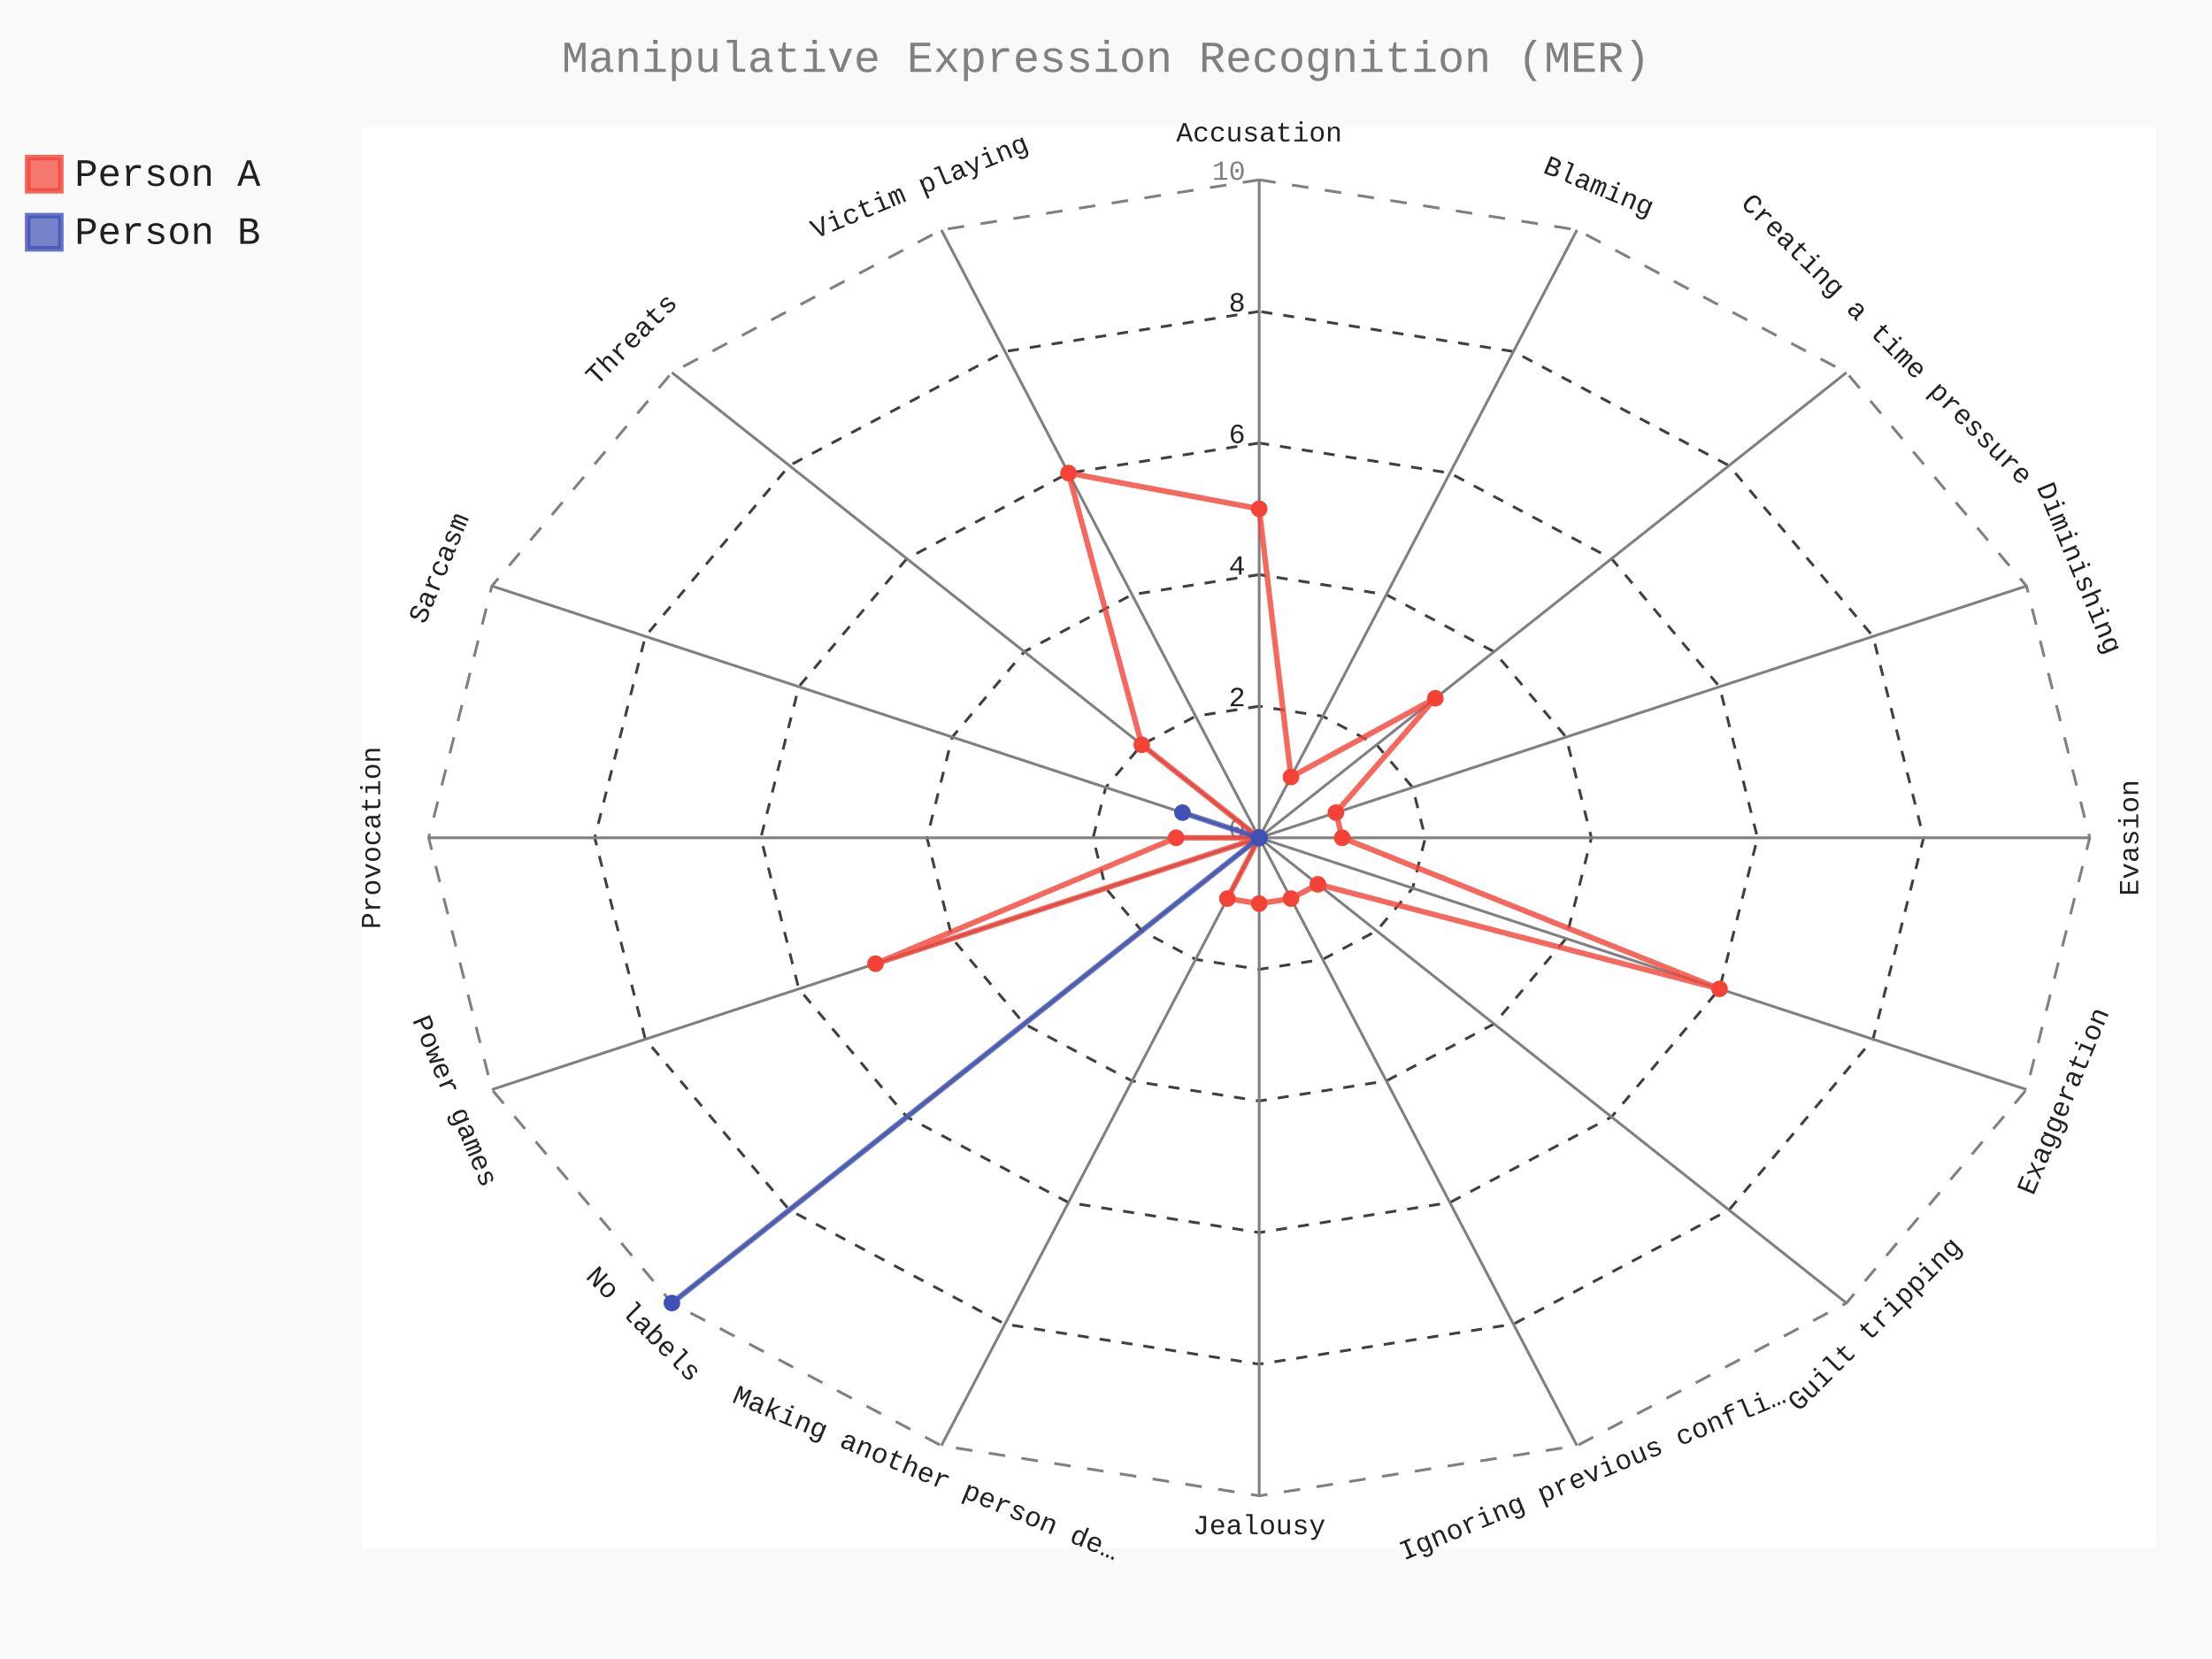
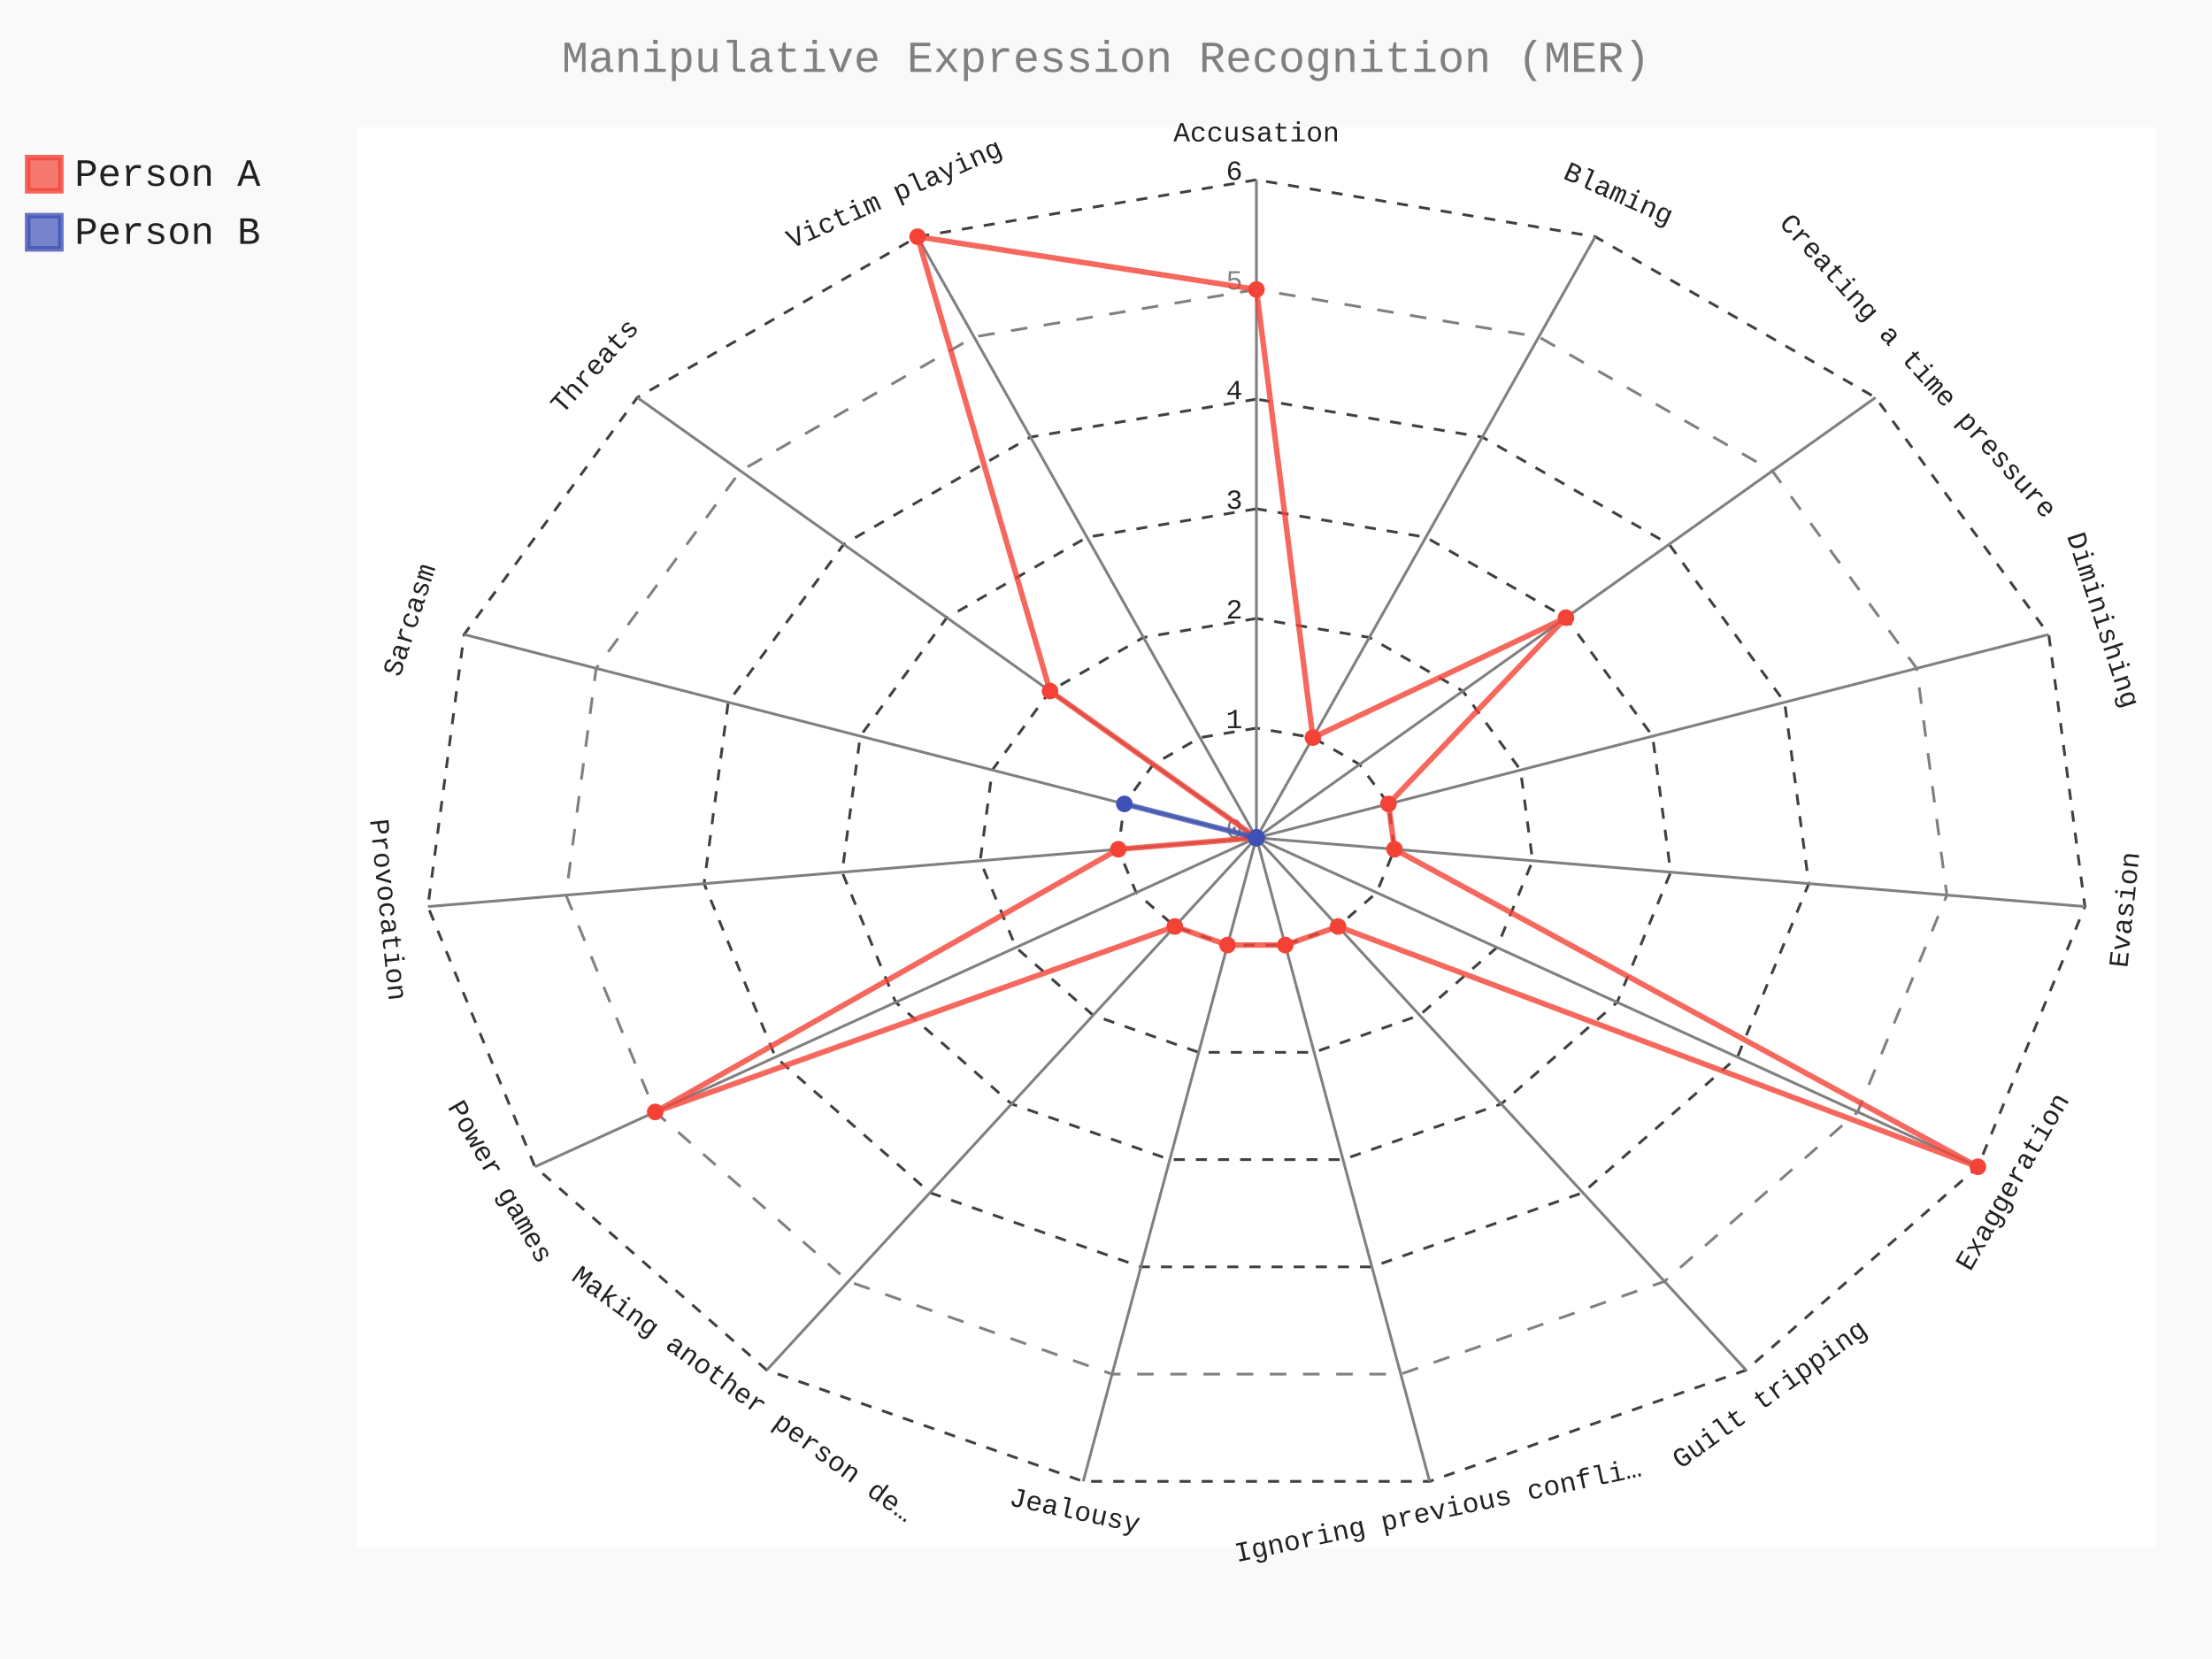
- <svg xmlns="http://www.w3.org/2000/svg" id="chart-e0d9e654-975e-4786-9f51-a664d567ceca" class="pygal-chart" viewBox="0 0 800 600">
+ <svg xmlns="http://www.w3.org/2000/svg" id="chart-506d2ad8-dd80-4a57-81c1-6155517507bb" class="pygal-chart" viewBox="0 0 800 600">
  <defs>
-     <style type="text/css">#chart-e0d9e654-975e-4786-9f51-a664d567ceca{-webkit-user-select:none;-webkit-font-smoothing:antialiased;font-family:Consolas,"Liberation Mono",Menlo,Courier,monospace}#chart-e0d9e654-975e-4786-9f51-a664d567ceca .title{font-family:Consolas,"Liberation Mono",Menlo,Courier,monospace;font-size:16px}#chart-e0d9e654-975e-4786-9f51-a664d567ceca .legends .legend text{font-family:Consolas,"Liberation Mono",Menlo,Courier,monospace;font-size:14px}#chart-e0d9e654-975e-4786-9f51-a664d567ceca .axis text{font-family:Consolas,"Liberation Mono",Menlo,Courier,monospace;font-size:10px}#chart-e0d9e654-975e-4786-9f51-a664d567ceca .axis text.major{font-family:Consolas,"Liberation Mono",Menlo,Courier,monospace;font-size:10px}#chart-e0d9e654-975e-4786-9f51-a664d567ceca .text-overlay text.value{font-family:Consolas,"Liberation Mono",Menlo,Courier,monospace;font-size:16px}#chart-e0d9e654-975e-4786-9f51-a664d567ceca .text-overlay text.label{font-family:Consolas,"Liberation Mono",Menlo,Courier,monospace;font-size:10px}#chart-e0d9e654-975e-4786-9f51-a664d567ceca .tooltip{font-family:Consolas,"Liberation Mono",Menlo,Courier,monospace;font-size:14px}#chart-e0d9e654-975e-4786-9f51-a664d567ceca text.no_data{font-family:Consolas,"Liberation Mono",Menlo,Courier,monospace;font-size:64px}
- #chart-e0d9e654-975e-4786-9f51-a664d567ceca{background-color:rgba(249,249,249,1)}#chart-e0d9e654-975e-4786-9f51-a664d567ceca path,#chart-e0d9e654-975e-4786-9f51-a664d567ceca line,#chart-e0d9e654-975e-4786-9f51-a664d567ceca rect,#chart-e0d9e654-975e-4786-9f51-a664d567ceca circle{-webkit-transition:150ms;-moz-transition:150ms;transition:150ms}#chart-e0d9e654-975e-4786-9f51-a664d567ceca .graph &gt; .background{fill:rgba(249,249,249,1)}#chart-e0d9e654-975e-4786-9f51-a664d567ceca .plot &gt; .background{fill:rgba(255,255,255,1)}#chart-e0d9e654-975e-4786-9f51-a664d567ceca .graph{fill:rgba(0,0,0,.87)}#chart-e0d9e654-975e-4786-9f51-a664d567ceca text.no_data{fill:rgba(128,128,128,1)}#chart-e0d9e654-975e-4786-9f51-a664d567ceca .title{fill:rgba(128,128,128,1)}#chart-e0d9e654-975e-4786-9f51-a664d567ceca .legends .legend text{fill:rgba(0,0,0,.87)}#chart-e0d9e654-975e-4786-9f51-a664d567ceca .legends .legend:hover text{fill:rgba(128,128,128,1)}#chart-e0d9e654-975e-4786-9f51-a664d567ceca .axis .line{stroke:rgba(128,128,128,1)}#chart-e0d9e654-975e-4786-9f51-a664d567ceca .axis .guide.line{stroke:rgba(0,0,0,.54)}#chart-e0d9e654-975e-4786-9f51-a664d567ceca .axis .major.line{stroke:rgba(0,0,0,.87)}#chart-e0d9e654-975e-4786-9f51-a664d567ceca .axis text.major{fill:rgba(128,128,128,1)}#chart-e0d9e654-975e-4786-9f51-a664d567ceca .axis.y .guides:hover .guide.line,#chart-e0d9e654-975e-4786-9f51-a664d567ceca .line-graph .axis.x .guides:hover .guide.line,#chart-e0d9e654-975e-4786-9f51-a664d567ceca .stackedline-graph .axis.x .guides:hover .guide.line,#chart-e0d9e654-975e-4786-9f51-a664d567ceca .xy-graph .axis.x .guides:hover .guide.line{stroke:rgba(128,128,128,1)}#chart-e0d9e654-975e-4786-9f51-a664d567ceca .axis .guides:hover text{fill:rgba(128,128,128,1)}#chart-e0d9e654-975e-4786-9f51-a664d567ceca .reactive{fill-opacity:.7;stroke-opacity:.8;stroke-width:2}#chart-e0d9e654-975e-4786-9f51-a664d567ceca .ci{stroke:rgba(0,0,0,.87)}#chart-e0d9e654-975e-4786-9f51-a664d567ceca .reactive.active,#chart-e0d9e654-975e-4786-9f51-a664d567ceca .active .reactive{fill-opacity:.8;stroke-opacity:.9;stroke-width:4}#chart-e0d9e654-975e-4786-9f51-a664d567ceca .ci .reactive.active{stroke-width:1.5}#chart-e0d9e654-975e-4786-9f51-a664d567ceca .series text{fill:rgba(128,128,128,1)}#chart-e0d9e654-975e-4786-9f51-a664d567ceca .tooltip rect{fill:rgba(255,255,255,1);stroke:rgba(128,128,128,1);-webkit-transition:opacity 150ms;-moz-transition:opacity 150ms;transition:opacity 150ms}#chart-e0d9e654-975e-4786-9f51-a664d567ceca .tooltip .label{fill:rgba(0,0,0,.87)}#chart-e0d9e654-975e-4786-9f51-a664d567ceca .tooltip .label{fill:rgba(0,0,0,.87)}#chart-e0d9e654-975e-4786-9f51-a664d567ceca .tooltip .legend{font-size:.8em;fill:rgba(0,0,0,.54)}#chart-e0d9e654-975e-4786-9f51-a664d567ceca .tooltip .x_label{font-size:.6em;fill:rgba(128,128,128,1)}#chart-e0d9e654-975e-4786-9f51-a664d567ceca .tooltip .xlink{font-size:.5em;text-decoration:underline}#chart-e0d9e654-975e-4786-9f51-a664d567ceca .tooltip .value{font-size:1.5em}#chart-e0d9e654-975e-4786-9f51-a664d567ceca .bound{font-size:.5em}#chart-e0d9e654-975e-4786-9f51-a664d567ceca .max-value{font-size:.75em;fill:rgba(0,0,0,.54)}#chart-e0d9e654-975e-4786-9f51-a664d567ceca .map-element{fill:rgba(255,255,255,1);stroke:rgba(0,0,0,.54) !important}#chart-e0d9e654-975e-4786-9f51-a664d567ceca .map-element .reactive{fill-opacity:inherit;stroke-opacity:inherit}#chart-e0d9e654-975e-4786-9f51-a664d567ceca .color-0,#chart-e0d9e654-975e-4786-9f51-a664d567ceca .color-0 a:visited{stroke:#F44336;fill:#F44336}#chart-e0d9e654-975e-4786-9f51-a664d567ceca .color-1,#chart-e0d9e654-975e-4786-9f51-a664d567ceca .color-1 a:visited{stroke:#3F51B5;fill:#3F51B5}#chart-e0d9e654-975e-4786-9f51-a664d567ceca .text-overlay .color-0 text{fill:black}#chart-e0d9e654-975e-4786-9f51-a664d567ceca .text-overlay .color-1 text{fill:black}
- #chart-e0d9e654-975e-4786-9f51-a664d567ceca text.no_data{text-anchor:middle}#chart-e0d9e654-975e-4786-9f51-a664d567ceca .guide.line{fill:none}#chart-e0d9e654-975e-4786-9f51-a664d567ceca .centered{text-anchor:middle}#chart-e0d9e654-975e-4786-9f51-a664d567ceca .title{text-anchor:middle}#chart-e0d9e654-975e-4786-9f51-a664d567ceca .legends .legend text{fill-opacity:1}#chart-e0d9e654-975e-4786-9f51-a664d567ceca .axis.x text{text-anchor:middle}#chart-e0d9e654-975e-4786-9f51-a664d567ceca .axis.x:not(.web) text[transform]{text-anchor:start}#chart-e0d9e654-975e-4786-9f51-a664d567ceca .axis.x:not(.web) text[transform].backwards{text-anchor:end}#chart-e0d9e654-975e-4786-9f51-a664d567ceca .axis.y text{text-anchor:end}#chart-e0d9e654-975e-4786-9f51-a664d567ceca .axis.y text[transform].backwards{text-anchor:start}#chart-e0d9e654-975e-4786-9f51-a664d567ceca .axis.y2 text{text-anchor:start}#chart-e0d9e654-975e-4786-9f51-a664d567ceca .axis.y2 text[transform].backwards{text-anchor:end}#chart-e0d9e654-975e-4786-9f51-a664d567ceca .axis .guide.line{stroke-dasharray:4,4;stroke:#404040}#chart-e0d9e654-975e-4786-9f51-a664d567ceca .axis .major.guide.line{stroke-dasharray:6,6;stroke:#808080}#chart-e0d9e654-975e-4786-9f51-a664d567ceca .horizontal .axis.y .guide.line,#chart-e0d9e654-975e-4786-9f51-a664d567ceca .horizontal .axis.y2 .guide.line,#chart-e0d9e654-975e-4786-9f51-a664d567ceca .vertical .axis.x .guide.line{opacity:0}#chart-e0d9e654-975e-4786-9f51-a664d567ceca .horizontal .axis.always_show .guide.line,#chart-e0d9e654-975e-4786-9f51-a664d567ceca .vertical .axis.always_show .guide.line{opacity:1 !important}#chart-e0d9e654-975e-4786-9f51-a664d567ceca .axis.y .guides:hover .guide.line,#chart-e0d9e654-975e-4786-9f51-a664d567ceca .axis.y2 .guides:hover .guide.line,#chart-e0d9e654-975e-4786-9f51-a664d567ceca .axis.x .guides:hover .guide.line{opacity:1}#chart-e0d9e654-975e-4786-9f51-a664d567ceca .axis .guides:hover text{opacity:1}#chart-e0d9e654-975e-4786-9f51-a664d567ceca .nofill{fill:none}#chart-e0d9e654-975e-4786-9f51-a664d567ceca .subtle-fill{fill-opacity:.2}#chart-e0d9e654-975e-4786-9f51-a664d567ceca .dot{stroke-width:1px;fill-opacity:1;stroke-opacity:1}#chart-e0d9e654-975e-4786-9f51-a664d567ceca .dot.active{stroke-width:5px}#chart-e0d9e654-975e-4786-9f51-a664d567ceca .dot.negative{fill:transparent}#chart-e0d9e654-975e-4786-9f51-a664d567ceca text,#chart-e0d9e654-975e-4786-9f51-a664d567ceca tspan{stroke:none !important}#chart-e0d9e654-975e-4786-9f51-a664d567ceca .series text.active{opacity:1}#chart-e0d9e654-975e-4786-9f51-a664d567ceca .tooltip rect{fill-opacity:.95;stroke-width:.5}#chart-e0d9e654-975e-4786-9f51-a664d567ceca .tooltip text{fill-opacity:1}#chart-e0d9e654-975e-4786-9f51-a664d567ceca .showable{visibility:hidden}#chart-e0d9e654-975e-4786-9f51-a664d567ceca .showable.shown{visibility:visible}#chart-e0d9e654-975e-4786-9f51-a664d567ceca .gauge-background{fill:rgba(229,229,229,1);stroke:none}#chart-e0d9e654-975e-4786-9f51-a664d567ceca .bg-lines{stroke:rgba(249,249,249,1);stroke-width:2px}</style>
+     <style type="text/css">#chart-506d2ad8-dd80-4a57-81c1-6155517507bb{-webkit-user-select:none;-webkit-font-smoothing:antialiased;font-family:Consolas,"Liberation Mono",Menlo,Courier,monospace}#chart-506d2ad8-dd80-4a57-81c1-6155517507bb .title{font-family:Consolas,"Liberation Mono",Menlo,Courier,monospace;font-size:16px}#chart-506d2ad8-dd80-4a57-81c1-6155517507bb .legends .legend text{font-family:Consolas,"Liberation Mono",Menlo,Courier,monospace;font-size:14px}#chart-506d2ad8-dd80-4a57-81c1-6155517507bb .axis text{font-family:Consolas,"Liberation Mono",Menlo,Courier,monospace;font-size:10px}#chart-506d2ad8-dd80-4a57-81c1-6155517507bb .axis text.major{font-family:Consolas,"Liberation Mono",Menlo,Courier,monospace;font-size:10px}#chart-506d2ad8-dd80-4a57-81c1-6155517507bb .text-overlay text.value{font-family:Consolas,"Liberation Mono",Menlo,Courier,monospace;font-size:16px}#chart-506d2ad8-dd80-4a57-81c1-6155517507bb .text-overlay text.label{font-family:Consolas,"Liberation Mono",Menlo,Courier,monospace;font-size:10px}#chart-506d2ad8-dd80-4a57-81c1-6155517507bb .tooltip{font-family:Consolas,"Liberation Mono",Menlo,Courier,monospace;font-size:14px}#chart-506d2ad8-dd80-4a57-81c1-6155517507bb text.no_data{font-family:Consolas,"Liberation Mono",Menlo,Courier,monospace;font-size:64px}
+ #chart-506d2ad8-dd80-4a57-81c1-6155517507bb{background-color:rgba(249,249,249,1)}#chart-506d2ad8-dd80-4a57-81c1-6155517507bb path,#chart-506d2ad8-dd80-4a57-81c1-6155517507bb line,#chart-506d2ad8-dd80-4a57-81c1-6155517507bb rect,#chart-506d2ad8-dd80-4a57-81c1-6155517507bb circle{-webkit-transition:150ms;-moz-transition:150ms;transition:150ms}#chart-506d2ad8-dd80-4a57-81c1-6155517507bb .graph &gt; .background{fill:rgba(249,249,249,1)}#chart-506d2ad8-dd80-4a57-81c1-6155517507bb .plot &gt; .background{fill:rgba(255,255,255,1)}#chart-506d2ad8-dd80-4a57-81c1-6155517507bb .graph{fill:rgba(0,0,0,.87)}#chart-506d2ad8-dd80-4a57-81c1-6155517507bb text.no_data{fill:rgba(128,128,128,1)}#chart-506d2ad8-dd80-4a57-81c1-6155517507bb .title{fill:rgba(128,128,128,1)}#chart-506d2ad8-dd80-4a57-81c1-6155517507bb .legends .legend text{fill:rgba(0,0,0,.87)}#chart-506d2ad8-dd80-4a57-81c1-6155517507bb .legends .legend:hover text{fill:rgba(128,128,128,1)}#chart-506d2ad8-dd80-4a57-81c1-6155517507bb .axis .line{stroke:rgba(128,128,128,1)}#chart-506d2ad8-dd80-4a57-81c1-6155517507bb .axis .guide.line{stroke:rgba(0,0,0,.54)}#chart-506d2ad8-dd80-4a57-81c1-6155517507bb .axis .major.line{stroke:rgba(0,0,0,.87)}#chart-506d2ad8-dd80-4a57-81c1-6155517507bb .axis text.major{fill:rgba(128,128,128,1)}#chart-506d2ad8-dd80-4a57-81c1-6155517507bb .axis.y .guides:hover .guide.line,#chart-506d2ad8-dd80-4a57-81c1-6155517507bb .line-graph .axis.x .guides:hover .guide.line,#chart-506d2ad8-dd80-4a57-81c1-6155517507bb .stackedline-graph .axis.x .guides:hover .guide.line,#chart-506d2ad8-dd80-4a57-81c1-6155517507bb .xy-graph .axis.x .guides:hover .guide.line{stroke:rgba(128,128,128,1)}#chart-506d2ad8-dd80-4a57-81c1-6155517507bb .axis .guides:hover text{fill:rgba(128,128,128,1)}#chart-506d2ad8-dd80-4a57-81c1-6155517507bb .reactive{fill-opacity:.7;stroke-opacity:.8;stroke-width:2}#chart-506d2ad8-dd80-4a57-81c1-6155517507bb .ci{stroke:rgba(0,0,0,.87)}#chart-506d2ad8-dd80-4a57-81c1-6155517507bb .reactive.active,#chart-506d2ad8-dd80-4a57-81c1-6155517507bb .active .reactive{fill-opacity:.8;stroke-opacity:.9;stroke-width:4}#chart-506d2ad8-dd80-4a57-81c1-6155517507bb .ci .reactive.active{stroke-width:1.5}#chart-506d2ad8-dd80-4a57-81c1-6155517507bb .series text{fill:rgba(128,128,128,1)}#chart-506d2ad8-dd80-4a57-81c1-6155517507bb .tooltip rect{fill:rgba(255,255,255,1);stroke:rgba(128,128,128,1);-webkit-transition:opacity 150ms;-moz-transition:opacity 150ms;transition:opacity 150ms}#chart-506d2ad8-dd80-4a57-81c1-6155517507bb .tooltip .label{fill:rgba(0,0,0,.87)}#chart-506d2ad8-dd80-4a57-81c1-6155517507bb .tooltip .label{fill:rgba(0,0,0,.87)}#chart-506d2ad8-dd80-4a57-81c1-6155517507bb .tooltip .legend{font-size:.8em;fill:rgba(0,0,0,.54)}#chart-506d2ad8-dd80-4a57-81c1-6155517507bb .tooltip .x_label{font-size:.6em;fill:rgba(128,128,128,1)}#chart-506d2ad8-dd80-4a57-81c1-6155517507bb .tooltip .xlink{font-size:.5em;text-decoration:underline}#chart-506d2ad8-dd80-4a57-81c1-6155517507bb .tooltip .value{font-size:1.5em}#chart-506d2ad8-dd80-4a57-81c1-6155517507bb .bound{font-size:.5em}#chart-506d2ad8-dd80-4a57-81c1-6155517507bb .max-value{font-size:.75em;fill:rgba(0,0,0,.54)}#chart-506d2ad8-dd80-4a57-81c1-6155517507bb .map-element{fill:rgba(255,255,255,1);stroke:rgba(0,0,0,.54) !important}#chart-506d2ad8-dd80-4a57-81c1-6155517507bb .map-element .reactive{fill-opacity:inherit;stroke-opacity:inherit}#chart-506d2ad8-dd80-4a57-81c1-6155517507bb .color-0,#chart-506d2ad8-dd80-4a57-81c1-6155517507bb .color-0 a:visited{stroke:#F44336;fill:#F44336}#chart-506d2ad8-dd80-4a57-81c1-6155517507bb .color-1,#chart-506d2ad8-dd80-4a57-81c1-6155517507bb .color-1 a:visited{stroke:#3F51B5;fill:#3F51B5}#chart-506d2ad8-dd80-4a57-81c1-6155517507bb .text-overlay .color-0 text{fill:black}#chart-506d2ad8-dd80-4a57-81c1-6155517507bb .text-overlay .color-1 text{fill:black}
+ #chart-506d2ad8-dd80-4a57-81c1-6155517507bb text.no_data{text-anchor:middle}#chart-506d2ad8-dd80-4a57-81c1-6155517507bb .guide.line{fill:none}#chart-506d2ad8-dd80-4a57-81c1-6155517507bb .centered{text-anchor:middle}#chart-506d2ad8-dd80-4a57-81c1-6155517507bb .title{text-anchor:middle}#chart-506d2ad8-dd80-4a57-81c1-6155517507bb .legends .legend text{fill-opacity:1}#chart-506d2ad8-dd80-4a57-81c1-6155517507bb .axis.x text{text-anchor:middle}#chart-506d2ad8-dd80-4a57-81c1-6155517507bb .axis.x:not(.web) text[transform]{text-anchor:start}#chart-506d2ad8-dd80-4a57-81c1-6155517507bb .axis.x:not(.web) text[transform].backwards{text-anchor:end}#chart-506d2ad8-dd80-4a57-81c1-6155517507bb .axis.y text{text-anchor:end}#chart-506d2ad8-dd80-4a57-81c1-6155517507bb .axis.y text[transform].backwards{text-anchor:start}#chart-506d2ad8-dd80-4a57-81c1-6155517507bb .axis.y2 text{text-anchor:start}#chart-506d2ad8-dd80-4a57-81c1-6155517507bb .axis.y2 text[transform].backwards{text-anchor:end}#chart-506d2ad8-dd80-4a57-81c1-6155517507bb .axis .guide.line{stroke-dasharray:4,4;stroke:#404040}#chart-506d2ad8-dd80-4a57-81c1-6155517507bb .axis .major.guide.line{stroke-dasharray:6,6;stroke:#808080}#chart-506d2ad8-dd80-4a57-81c1-6155517507bb .horizontal .axis.y .guide.line,#chart-506d2ad8-dd80-4a57-81c1-6155517507bb .horizontal .axis.y2 .guide.line,#chart-506d2ad8-dd80-4a57-81c1-6155517507bb .vertical .axis.x .guide.line{opacity:0}#chart-506d2ad8-dd80-4a57-81c1-6155517507bb .horizontal .axis.always_show .guide.line,#chart-506d2ad8-dd80-4a57-81c1-6155517507bb .vertical .axis.always_show .guide.line{opacity:1 !important}#chart-506d2ad8-dd80-4a57-81c1-6155517507bb .axis.y .guides:hover .guide.line,#chart-506d2ad8-dd80-4a57-81c1-6155517507bb .axis.y2 .guides:hover .guide.line,#chart-506d2ad8-dd80-4a57-81c1-6155517507bb .axis.x .guides:hover .guide.line{opacity:1}#chart-506d2ad8-dd80-4a57-81c1-6155517507bb .axis .guides:hover text{opacity:1}#chart-506d2ad8-dd80-4a57-81c1-6155517507bb .nofill{fill:none}#chart-506d2ad8-dd80-4a57-81c1-6155517507bb .subtle-fill{fill-opacity:.2}#chart-506d2ad8-dd80-4a57-81c1-6155517507bb .dot{stroke-width:1px;fill-opacity:1;stroke-opacity:1}#chart-506d2ad8-dd80-4a57-81c1-6155517507bb .dot.active{stroke-width:5px}#chart-506d2ad8-dd80-4a57-81c1-6155517507bb .dot.negative{fill:transparent}#chart-506d2ad8-dd80-4a57-81c1-6155517507bb text,#chart-506d2ad8-dd80-4a57-81c1-6155517507bb tspan{stroke:none !important}#chart-506d2ad8-dd80-4a57-81c1-6155517507bb .series text.active{opacity:1}#chart-506d2ad8-dd80-4a57-81c1-6155517507bb .tooltip rect{fill-opacity:.95;stroke-width:.5}#chart-506d2ad8-dd80-4a57-81c1-6155517507bb .tooltip text{fill-opacity:1}#chart-506d2ad8-dd80-4a57-81c1-6155517507bb .showable{visibility:hidden}#chart-506d2ad8-dd80-4a57-81c1-6155517507bb .showable.shown{visibility:visible}#chart-506d2ad8-dd80-4a57-81c1-6155517507bb .gauge-background{fill:rgba(229,229,229,1);stroke:none}#chart-506d2ad8-dd80-4a57-81c1-6155517507bb .bg-lines{stroke:rgba(249,249,249,1);stroke-width:2px}</style>
  </defs>
  <g class="graph radar-graph vertical">
    <rect x="0" y="0" width="800" height="600" class="background" />
-     <g transform="translate(131, 46)" class="plot">
-       <rect x="0" y="0" width="648.8" height="514" class="background" />
+     <g transform="translate(129, 46)" class="plot">
+       <rect x="0" y="0" width="650.8" height="514" class="background" />
      <g class="axis y web">
        <g class="guides">
-           <path d="M324.4 19.037 L209.453 37.151 112.006 88.735 46.894 165.936 24.03 257 46.894 348.064 112.006 425.265 209.453 476.849 324.4 494.963 439.347 476.849 536.794 425.265 601.906 348.064 624.77 257 601.906 165.936 536.794 88.735 439.347 37.151 324.4 19.037 Z" class="major guide line" />
-           <text x="319.4" y="19.037" class="major">10</text>
-         </g>
-         <g class="guides">
-           <path d="M324.4 66.63 L232.443 81.121 154.485 122.388 102.395 184.148 84.104 257 102.395 329.852 154.485 391.612 232.443 432.879 324.4 447.37 416.357 432.879 494.315 391.612 546.405 329.852 564.696 257 546.405 184.148 494.315 122.388 416.357 81.121 324.4 66.63 Z" class="guide line" />
-           <text x="319.4" y="66.63" class="">8</text>
-         </g>
-         <g class="guides">
-           <path d="M324.4 114.222 L255.432 125.091 196.964 156.041 157.896 202.361 144.178 257 157.896 311.639 196.964 357.959 255.432 388.909 324.4 399.778 393.368 388.909 451.836 357.959 490.904 311.639 504.622 257 490.904 202.361 451.836 156.041 393.368 125.091 324.4 114.222 Z" class="guide line" />
-           <text x="319.4" y="114.222" class="">6</text>
-         </g>
-         <g class="guides">
-           <path d="M324.4 161.815 L278.421 169.06 239.442 189.694 213.398 220.574 204.252 257 213.398 293.426 239.442 324.306 278.421 344.94 324.4 352.185 370.379 344.94 409.358 324.306 435.402 293.426 444.548 257 435.402 220.574 409.358 189.694 370.379 169.06 324.4 161.815 Z" class="guide line" />
-           <text x="319.4" y="161.815" class="">4</text>
-         </g>
-         <g class="guides">
-           <path d="M324.4 209.407 L301.411 213.03 281.921 223.347 268.899 238.787 264.326 257 268.899 275.213 281.921 290.653 301.411 300.97 324.4 304.593 347.389 300.97 366.879 290.653 379.901 275.213 384.474 257 379.901 238.787 366.879 223.347 347.389 213.03 324.4 209.407 Z" class="guide line" />
-           <text x="319.4" y="209.407" class="">2</text>
-         </g>
-         <g class="guides">
-           <path d="M324.4 257 L324.4 257 324.4 257 324.4 257 324.4 257 324.4 257 324.4 257 324.4 257 324.4 257 324.4 257 324.4 257 324.4 257 324.4 257 324.4 257 324.4 257 324.4 257 324.4 257 Z" class="major guide line" />
-           <text x="319.4" y="257.0" class="major">0</text>
+           <path d="M325.4 19.037 L202.852 39.61 101.493 97.772 38.85 183.465 25.754 281.874 64.47 375.981 148.302 449.516 262.757 489.763 388.043 489.763 502.498 449.516 586.33 375.981 625.046 281.874 611.95 183.465 549.307 97.772 447.948 39.61 325.4 19.037 Z" class="guide line" />
+           <text x="320.4" y="19.037" class="">6</text>
+         </g>
+         <g class="guides">
+           <path d="M325.4 58.698 L223.276 75.842 138.811 124.31 86.608 195.721 75.695 277.728 107.958 356.151 177.819 417.43 273.197 450.969 377.603 450.969 472.981 417.43 542.842 356.151 575.105 277.728 564.192 195.721 511.989 124.31 427.524 75.842 325.4 58.698 Z" class="major guide line" />
+           <text x="320.4" y="58.698" class="major">5</text>
+         </g>
+         <g class="guides">
+           <path d="M325.4 98.358 L243.701 112.073 176.129 150.848 134.367 207.977 125.636 273.583 151.447 336.321 207.335 385.344 283.638 412.175 367.162 412.175 443.465 385.344 499.353 336.321 525.164 273.583 516.433 207.977 474.671 150.848 407.099 112.073 325.4 98.358 Z" class="guide line" />
+           <text x="320.4" y="98.358" class="">4</text>
+         </g>
+         <g class="guides">
+           <path d="M325.4 138.019 L264.126 148.305 213.447 177.386 182.125 220.233 175.577 269.437 194.935 316.491 236.851 353.258 294.078 373.381 356.722 373.381 413.949 353.258 455.865 316.491 475.223 269.437 468.675 220.233 437.353 177.386 386.674 148.305 325.4 138.019 Z" class="guide line" />
+           <text x="320.4" y="138.019" class="">3</text>
+         </g>
+         <g class="guides">
+           <path d="M325.4 177.679 L284.551 184.537 250.764 203.924 229.883 232.488 225.518 265.291 238.423 296.66 266.367 321.172 304.519 334.588 346.281 334.588 384.433 321.172 412.377 296.66 425.282 265.291 420.917 232.488 400.036 203.924 366.249 184.537 325.4 177.679 Z" class="guide line" />
+           <text x="320.4" y="177.679" class="">2</text>
+         </g>
+         <g class="guides">
+           <path d="M325.4 217.34 L304.975 220.768 288.082 230.462 277.642 244.744 275.459 261.146 281.912 276.83 295.884 289.086 314.959 295.794 335.841 295.794 354.916 289.086 368.888 276.83 375.341 261.146 373.158 244.744 362.718 230.462 345.825 220.768 325.4 217.34 Z" class="guide line" />
+           <text x="320.4" y="217.34" class="">1</text>
+         </g>
+         <g class="guides">
+           <path d="M325.4 257 L325.4 257 325.4 257 325.4 257 325.4 257 325.4 257 325.4 257 325.4 257 325.4 257 325.4 257 325.4 257 325.4 257 325.4 257 325.4 257 325.4 257 325.4 257 Z" class="major guide line" />
+           <text x="320.4" y="257.0" class="major">0</text>
        </g>
      </g>
      <g class="axis x web">
        <g class="guides">
-           <path d="M324.4 257 L324.4 19.037" class="line" />
-           <text x="324.4" y="5.14" class="" transform="rotate(0 324.4 5.14)">Accusation</text>
-         </g>
-         <g class="guides">
-           <path d="M324.4 257 L209.453 37.151" class="line" />
-           <text x="202.74" y="24.312" class="" transform="rotate(-22.5 202.7403 24.3117)">Victim playing</text>
-         </g>
-         <g class="guides">
-           <path d="M324.4 257 L112.006 88.735" class="line" />
-           <text x="99.602" y="78.908" class="" transform="rotate(-45 99.60227 78.90809)">Threats</text>
-         </g>
-         <g class="guides">
-           <path d="M324.4 257 L46.894 165.936" class="line" />
-           <text x="30.688" y="160.617" class="" transform="rotate(-67.5 30.68761 160.6174)">Sarcasm</text>
-         </g>
-         <g class="guides">
-           <path d="M324.4 257 L24.03 257" class="line" />
-           <text x="6.488" y="257" class="" transform="rotate(-90 6.488 257)">Provocation</text>
-         </g>
-         <g class="guides">
-           <path d="M324.4 257 L46.894 348.064" class="line" />
-           <text x="30.688" y="353.383" class="" transform="rotate(-292.5 30.68761 353.3826)">Power games</text>
-         </g>
-         <g class="guides">
-           <path d="M324.4 257 L112.006 425.265" class="line" />
-           <text x="99.602" y="435.092" class="" transform="rotate(-315 99.60227 435.0919)">No labels</text>
-         </g>
-         <g class="guides">
-           <path d="M324.4 257 L209.453 476.849" class="line" />
-           <text x="202.74" y="489.688" class="" transform="rotate(-337.5 202.7403 489.6883)">Making another person de…</text>
-         </g>
-         <g class="guides">
-           <path d="M324.4 257 L324.4 494.963" class="line" />
-           <text x="324.4" y="508.86" class="" transform="rotate(-360 324.4 508.86)">Jealousy</text>
-         </g>
-         <g class="guides">
-           <path d="M324.4 257 L439.347 476.849" class="line" />
-           <text x="446.06" y="489.688" class="" transform="rotate(-382.5 446.0597 489.6883)">Ignoring previous confli…</text>
-         </g>
-         <g class="guides">
-           <path d="M324.4 257 L536.794 425.265" class="line" />
-           <text x="549.198" y="435.092" class="" transform="rotate(-405 549.1977 435.0919)">Guilt tripping</text>
-         </g>
-         <g class="guides">
-           <path d="M324.4 257 L601.906 348.064" class="line" />
-           <text x="618.112" y="353.383" class="" transform="rotate(-427.5 618.1124 353.3826)">Exaggeration</text>
-         </g>
-         <g class="guides">
-           <path d="M324.4 257 L624.77 257" class="line" />
-           <text x="642.312" y="257.0" class="" transform="rotate(-450 642.312 257)">Evasion</text>
-         </g>
-         <g class="guides">
-           <path d="M324.4 257 L601.906 165.936" class="line" />
-           <text x="618.112" y="160.617" class="" transform="rotate(-292.5 618.1124 160.6174)">Diminishing</text>
-         </g>
-         <g class="guides">
-           <path d="M324.4 257 L536.794 88.735" class="line" />
-           <text x="549.198" y="78.908" class="" transform="rotate(-315 549.1977 78.90809)">Creating a time pressure</text>
-         </g>
-         <g class="guides">
-           <path d="M324.4 257 L439.347 37.151" class="line" />
-           <text x="446.06" y="24.312" class="" transform="rotate(-337.5 446.0597 24.3117)">Blaming</text>
+           <path d="M325.4 257 L325.4 19.037" class="line" />
+           <text x="325.4" y="5.14" class="" transform="rotate(0 325.4 5.14)">Accusation</text>
+         </g>
+         <g class="guides">
+           <path d="M325.4 257 L202.852 39.61" class="line" />
+           <text x="195.695" y="26.914" class="" transform="rotate(-24 195.6949 26.91444)">Victim playing</text>
+         </g>
+         <g class="guides">
+           <path d="M325.4 257 L101.493 97.772" class="line" />
+           <text x="88.417" y="88.473" class="" transform="rotate(-48 88.41706 88.47276)">Threats</text>
+         </g>
+         <g class="guides">
+           <path d="M325.4 257 L38.85 183.465" class="line" />
+           <text x="22.116" y="179.171" class="" transform="rotate(-72 22.11568 179.171)">Sarcasm</text>
+         </g>
+         <g class="guides">
+           <path d="M325.4 257 L25.754 281.874" class="line" />
+           <text x="8.255" y="283.327" class="" transform="rotate(-276 8.254924 283.3265)">Provocation</text>
+         </g>
+         <g class="guides">
+           <path d="M325.4 257 L64.47 375.981" class="line" />
+           <text x="49.231" y="382.93" class="" transform="rotate(-300 49.23143 382.93)">Power games</text>
+         </g>
+         <g class="guides">
+           <path d="M325.4 257 L148.302 449.516" class="line" />
+           <text x="137.96" y="460.759" class="" transform="rotate(-324 137.96 460.759)">Making another person de…</text>
+         </g>
+         <g class="guides">
+           <path d="M325.4 257 L262.757 489.763" class="line" />
+           <text x="259.099" y="503.356" class="" transform="rotate(-348 259.0986 503.3563)">Jealousy</text>
+         </g>
+         <g class="guides">
+           <path d="M325.4 257 L388.043 489.763" class="line" />
+           <text x="391.701" y="503.356" class="" transform="rotate(-372 391.7014 503.3563)">Ignoring previous confli…</text>
+         </g>
+         <g class="guides">
+           <path d="M325.4 257 L502.498 449.516" class="line" />
+           <text x="512.84" y="460.759" class="" transform="rotate(-396 512.84 460.759)">Guilt tripping</text>
+         </g>
+         <g class="guides">
+           <path d="M325.4 257 L586.33 375.981" class="line" />
+           <text x="601.569" y="382.93" class="" transform="rotate(-420 601.5686 382.93)">Exaggeration</text>
+         </g>
+         <g class="guides">
+           <path d="M325.4 257 L625.046 281.874" class="line" />
+           <text x="642.545" y="283.327" class="" transform="rotate(-444 642.5451 283.3265)">Evasion</text>
+         </g>
+         <g class="guides">
+           <path d="M325.4 257 L611.95 183.465" class="line" />
+           <text x="628.684" y="179.171" class="" transform="rotate(-288 628.6843 179.171)">Diminishing</text>
+         </g>
+         <g class="guides">
+           <path d="M325.4 257 L549.307 97.772" class="line" />
+           <text x="562.383" y="88.473" class="" transform="rotate(-312 562.3829 88.47276)">Creating a time pressure</text>
+         </g>
+         <g class="guides">
+           <path d="M325.4 257 L447.948 39.61" class="line" />
+           <text x="455.105" y="26.914" class="" transform="rotate(-336 455.1051 26.91444)">Blaming</text>
        </g>
      </g>
      <g class="series serie-0 color-0">
-         <path d="M324.4 138.019 L255.432 125.091 281.921 223.347 324.4 257 294.363 257 185.647 302.532 324.4 257 312.905 278.985 324.4 280.796 335.895 278.985 345.639 273.827 490.904 311.639 354.437 257 352.151 247.894 388.118 206.52 335.895 235.015 Z" class="line reactive nofill" />
+         <path d="M325.4 58.698 L202.852 39.61 250.764 203.924 325.4 257 275.459 261.146 107.958 356.151 295.884 289.086 314.959 295.794 335.841 295.794 354.916 289.086 586.33 375.981 375.341 261.146 373.158 244.744 437.353 177.386 345.825 220.768 Z" class="line reactive nofill" />
      </g>
      <g class="series serie-1 color-1">
-         <path d="M324.4 257 L324.4 257 324.4 257 296.649 247.894 324.4 257 324.4 257 112.006 425.265 324.4 257 324.4 257 324.4 257 324.4 257 324.4 257 324.4 257 324.4 257 324.4 257 324.4 257 Z" class="line reactive nofill" />
+         <path d="M325.4 257 L325.4 257 325.4 257 277.642 244.744 325.4 257 325.4 257 325.4 257 325.4 257 325.4 257 325.4 257 325.4 257 325.4 257 325.4 257 325.4 257 325.4 257 Z" class="line reactive nofill" />
      </g>
    </g>
    <g class="titles">
      <text x="400.0" y="26" class="title plot_title">Manipulative Expression Recognition (MER)</text>
    </g>
-     <g transform="translate(131, 46)" class="plot overlay">
+     <g transform="translate(129, 46)" class="plot overlay">
      <g class="series serie-0 color-0">
        <g class="dots">
-           <circle cx="324.4" cy="138.019" r="2.5" class="dot reactive tooltip-trigger" />
-         </g>
-         <g class="dots">
-           <circle cx="255.432" cy="125.091" r="2.5" class="dot reactive tooltip-trigger" />
-         </g>
-         <g class="dots">
-           <circle cx="281.921" cy="223.347" r="2.5" class="dot reactive tooltip-trigger" />
-         </g>
-         <g class="dots">
-           <circle cx="324.4" cy="257.0" r="2.5" class="dot reactive tooltip-trigger" />
-         </g>
-         <g class="dots">
-           <circle cx="294.363" cy="257.0" r="2.5" class="dot reactive tooltip-trigger" />
-         </g>
-         <g class="dots">
-           <circle cx="185.647" cy="302.532" r="2.5" class="dot reactive tooltip-trigger" />
-         </g>
-         <g class="dots">
-           <circle cx="324.4" cy="257.0" r="2.5" class="dot reactive tooltip-trigger" />
-         </g>
-         <g class="dots">
-           <circle cx="312.905" cy="278.985" r="2.5" class="dot reactive tooltip-trigger" />
-         </g>
-         <g class="dots">
-           <circle cx="324.4" cy="280.796" r="2.5" class="dot reactive tooltip-trigger" />
-         </g>
-         <g class="dots">
-           <circle cx="335.895" cy="278.985" r="2.5" class="dot reactive tooltip-trigger" />
-         </g>
-         <g class="dots">
-           <circle cx="345.639" cy="273.827" r="2.5" class="dot reactive tooltip-trigger" />
-         </g>
-         <g class="dots">
-           <circle cx="490.904" cy="311.639" r="2.5" class="dot reactive tooltip-trigger" />
-         </g>
-         <g class="dots">
-           <circle cx="354.437" cy="257.0" r="2.5" class="dot reactive tooltip-trigger" />
-         </g>
-         <g class="dots">
-           <circle cx="352.151" cy="247.894" r="2.5" class="dot reactive tooltip-trigger" />
-         </g>
-         <g class="dots">
-           <circle cx="388.118" cy="206.52" r="2.5" class="dot reactive tooltip-trigger" />
-         </g>
-         <g class="dots">
-           <circle cx="335.895" cy="235.015" r="2.5" class="dot reactive tooltip-trigger" />
+           <circle cx="325.4" cy="58.698" r="2.5" class="dot reactive tooltip-trigger" />
+         </g>
+         <g class="dots">
+           <circle cx="202.852" cy="39.61" r="2.5" class="dot reactive tooltip-trigger" />
+         </g>
+         <g class="dots">
+           <circle cx="250.764" cy="203.924" r="2.5" class="dot reactive tooltip-trigger" />
+         </g>
+         <g class="dots">
+           <circle cx="325.4" cy="257.0" r="2.5" class="dot reactive tooltip-trigger" />
+         </g>
+         <g class="dots">
+           <circle cx="275.459" cy="261.146" r="2.5" class="dot reactive tooltip-trigger" />
+         </g>
+         <g class="dots">
+           <circle cx="107.958" cy="356.151" r="2.5" class="dot reactive tooltip-trigger" />
+         </g>
+         <g class="dots">
+           <circle cx="295.884" cy="289.086" r="2.5" class="dot reactive tooltip-trigger" />
+         </g>
+         <g class="dots">
+           <circle cx="314.959" cy="295.794" r="2.5" class="dot reactive tooltip-trigger" />
+         </g>
+         <g class="dots">
+           <circle cx="335.841" cy="295.794" r="2.5" class="dot reactive tooltip-trigger" />
+         </g>
+         <g class="dots">
+           <circle cx="354.916" cy="289.086" r="2.5" class="dot reactive tooltip-trigger" />
+         </g>
+         <g class="dots">
+           <circle cx="586.33" cy="375.981" r="2.5" class="dot reactive tooltip-trigger" />
+         </g>
+         <g class="dots">
+           <circle cx="375.341" cy="261.146" r="2.5" class="dot reactive tooltip-trigger" />
+         </g>
+         <g class="dots">
+           <circle cx="373.158" cy="244.744" r="2.5" class="dot reactive tooltip-trigger" />
+         </g>
+         <g class="dots">
+           <circle cx="437.353" cy="177.386" r="2.5" class="dot reactive tooltip-trigger" />
+         </g>
+         <g class="dots">
+           <circle cx="345.825" cy="220.768" r="2.5" class="dot reactive tooltip-trigger" />
        </g>
      </g>
      <g class="series serie-1 color-1">
        <g class="dots">
-           <circle cx="324.4" cy="257.0" r="2.5" class="dot reactive tooltip-trigger" />
-         </g>
-         <g class="dots">
-           <circle cx="324.4" cy="257.0" r="2.5" class="dot reactive tooltip-trigger" />
-         </g>
-         <g class="dots">
-           <circle cx="324.4" cy="257.0" r="2.5" class="dot reactive tooltip-trigger" />
-         </g>
-         <g class="dots">
-           <circle cx="296.649" cy="247.894" r="2.5" class="dot reactive tooltip-trigger" />
-         </g>
-         <g class="dots">
-           <circle cx="324.4" cy="257.0" r="2.5" class="dot reactive tooltip-trigger" />
-         </g>
-         <g class="dots">
-           <circle cx="324.4" cy="257.0" r="2.5" class="dot reactive tooltip-trigger" />
-         </g>
-         <g class="dots">
-           <circle cx="112.006" cy="425.265" r="2.5" class="dot reactive tooltip-trigger" />
-         </g>
-         <g class="dots">
-           <circle cx="324.4" cy="257.0" r="2.5" class="dot reactive tooltip-trigger" />
-         </g>
-         <g class="dots">
-           <circle cx="324.4" cy="257.0" r="2.5" class="dot reactive tooltip-trigger" />
-         </g>
-         <g class="dots">
-           <circle cx="324.4" cy="257.0" r="2.5" class="dot reactive tooltip-trigger" />
-         </g>
-         <g class="dots">
-           <circle cx="324.4" cy="257.0" r="2.5" class="dot reactive tooltip-trigger" />
-         </g>
-         <g class="dots">
-           <circle cx="324.4" cy="257.0" r="2.5" class="dot reactive tooltip-trigger" />
-         </g>
-         <g class="dots">
-           <circle cx="324.4" cy="257.0" r="2.5" class="dot reactive tooltip-trigger" />
-         </g>
-         <g class="dots">
-           <circle cx="324.4" cy="257.0" r="2.5" class="dot reactive tooltip-trigger" />
-         </g>
-         <g class="dots">
-           <circle cx="324.4" cy="257.0" r="2.5" class="dot reactive tooltip-trigger" />
-         </g>
-         <g class="dots">
-           <circle cx="324.4" cy="257.0" r="2.5" class="dot reactive tooltip-trigger" />
-         </g>
-       </g>
-     </g>
-     <g transform="translate(131, 46)" class="plot text-overlay">
+           <circle cx="325.4" cy="257.0" r="2.5" class="dot reactive tooltip-trigger" />
+         </g>
+         <g class="dots">
+           <circle cx="325.4" cy="257.0" r="2.5" class="dot reactive tooltip-trigger" />
+         </g>
+         <g class="dots">
+           <circle cx="325.4" cy="257.0" r="2.5" class="dot reactive tooltip-trigger" />
+         </g>
+         <g class="dots">
+           <circle cx="277.642" cy="244.744" r="2.5" class="dot reactive tooltip-trigger" />
+         </g>
+         <g class="dots">
+           <circle cx="325.4" cy="257.0" r="2.5" class="dot reactive tooltip-trigger" />
+         </g>
+         <g class="dots">
+           <circle cx="325.4" cy="257.0" r="2.5" class="dot reactive tooltip-trigger" />
+         </g>
+         <g class="dots">
+           <circle cx="325.4" cy="257.0" r="2.5" class="dot reactive tooltip-trigger" />
+         </g>
+         <g class="dots">
+           <circle cx="325.4" cy="257.0" r="2.5" class="dot reactive tooltip-trigger" />
+         </g>
+         <g class="dots">
+           <circle cx="325.4" cy="257.0" r="2.5" class="dot reactive tooltip-trigger" />
+         </g>
+         <g class="dots">
+           <circle cx="325.4" cy="257.0" r="2.5" class="dot reactive tooltip-trigger" />
+         </g>
+         <g class="dots">
+           <circle cx="325.4" cy="257.0" r="2.5" class="dot reactive tooltip-trigger" />
+         </g>
+         <g class="dots">
+           <circle cx="325.4" cy="257.0" r="2.5" class="dot reactive tooltip-trigger" />
+         </g>
+         <g class="dots">
+           <circle cx="325.4" cy="257.0" r="2.5" class="dot reactive tooltip-trigger" />
+         </g>
+         <g class="dots">
+           <circle cx="325.4" cy="257.0" r="2.5" class="dot reactive tooltip-trigger" />
+         </g>
+         <g class="dots">
+           <circle cx="325.4" cy="257.0" r="2.5" class="dot reactive tooltip-trigger" />
+         </g>
+       </g>
+     </g>
+     <g transform="translate(129, 46)" class="plot text-overlay">
      <g class="series serie-0 color-0" />
      <g class="series serie-1 color-1" />
    </g>
-     <g transform="translate(131, 46)" class="plot tooltip-overlay">
+     <g transform="translate(129, 46)" class="plot tooltip-overlay">
      <g transform="translate(0 0)" style="opacity: 0" class="tooltip">
        <rect rx="0" ry="0" width="0" height="0" class="tooltip-box" />
        <g class="text" />
      </g>
    </g>
    <g transform="translate(10, 56)" class="legends">
      <g id="activate-serie-0" class="legend reactive activate-serie">
        <rect x="0.0" y="1.0" width="12" height="12" class="color-0 reactive" />
        <text x="17.0" y="11.2">Person A</text>
      </g>
      <g id="activate-serie-1" class="legend reactive activate-serie">
        <rect x="0.0" y="22.0" width="12" height="12" class="color-1 reactive" />
        <text x="17.0" y="32.2">Person B</text>
      </g>
    </g>
    <g transform="translate(790, 56)" class="legends" />
  </g>
</svg>
